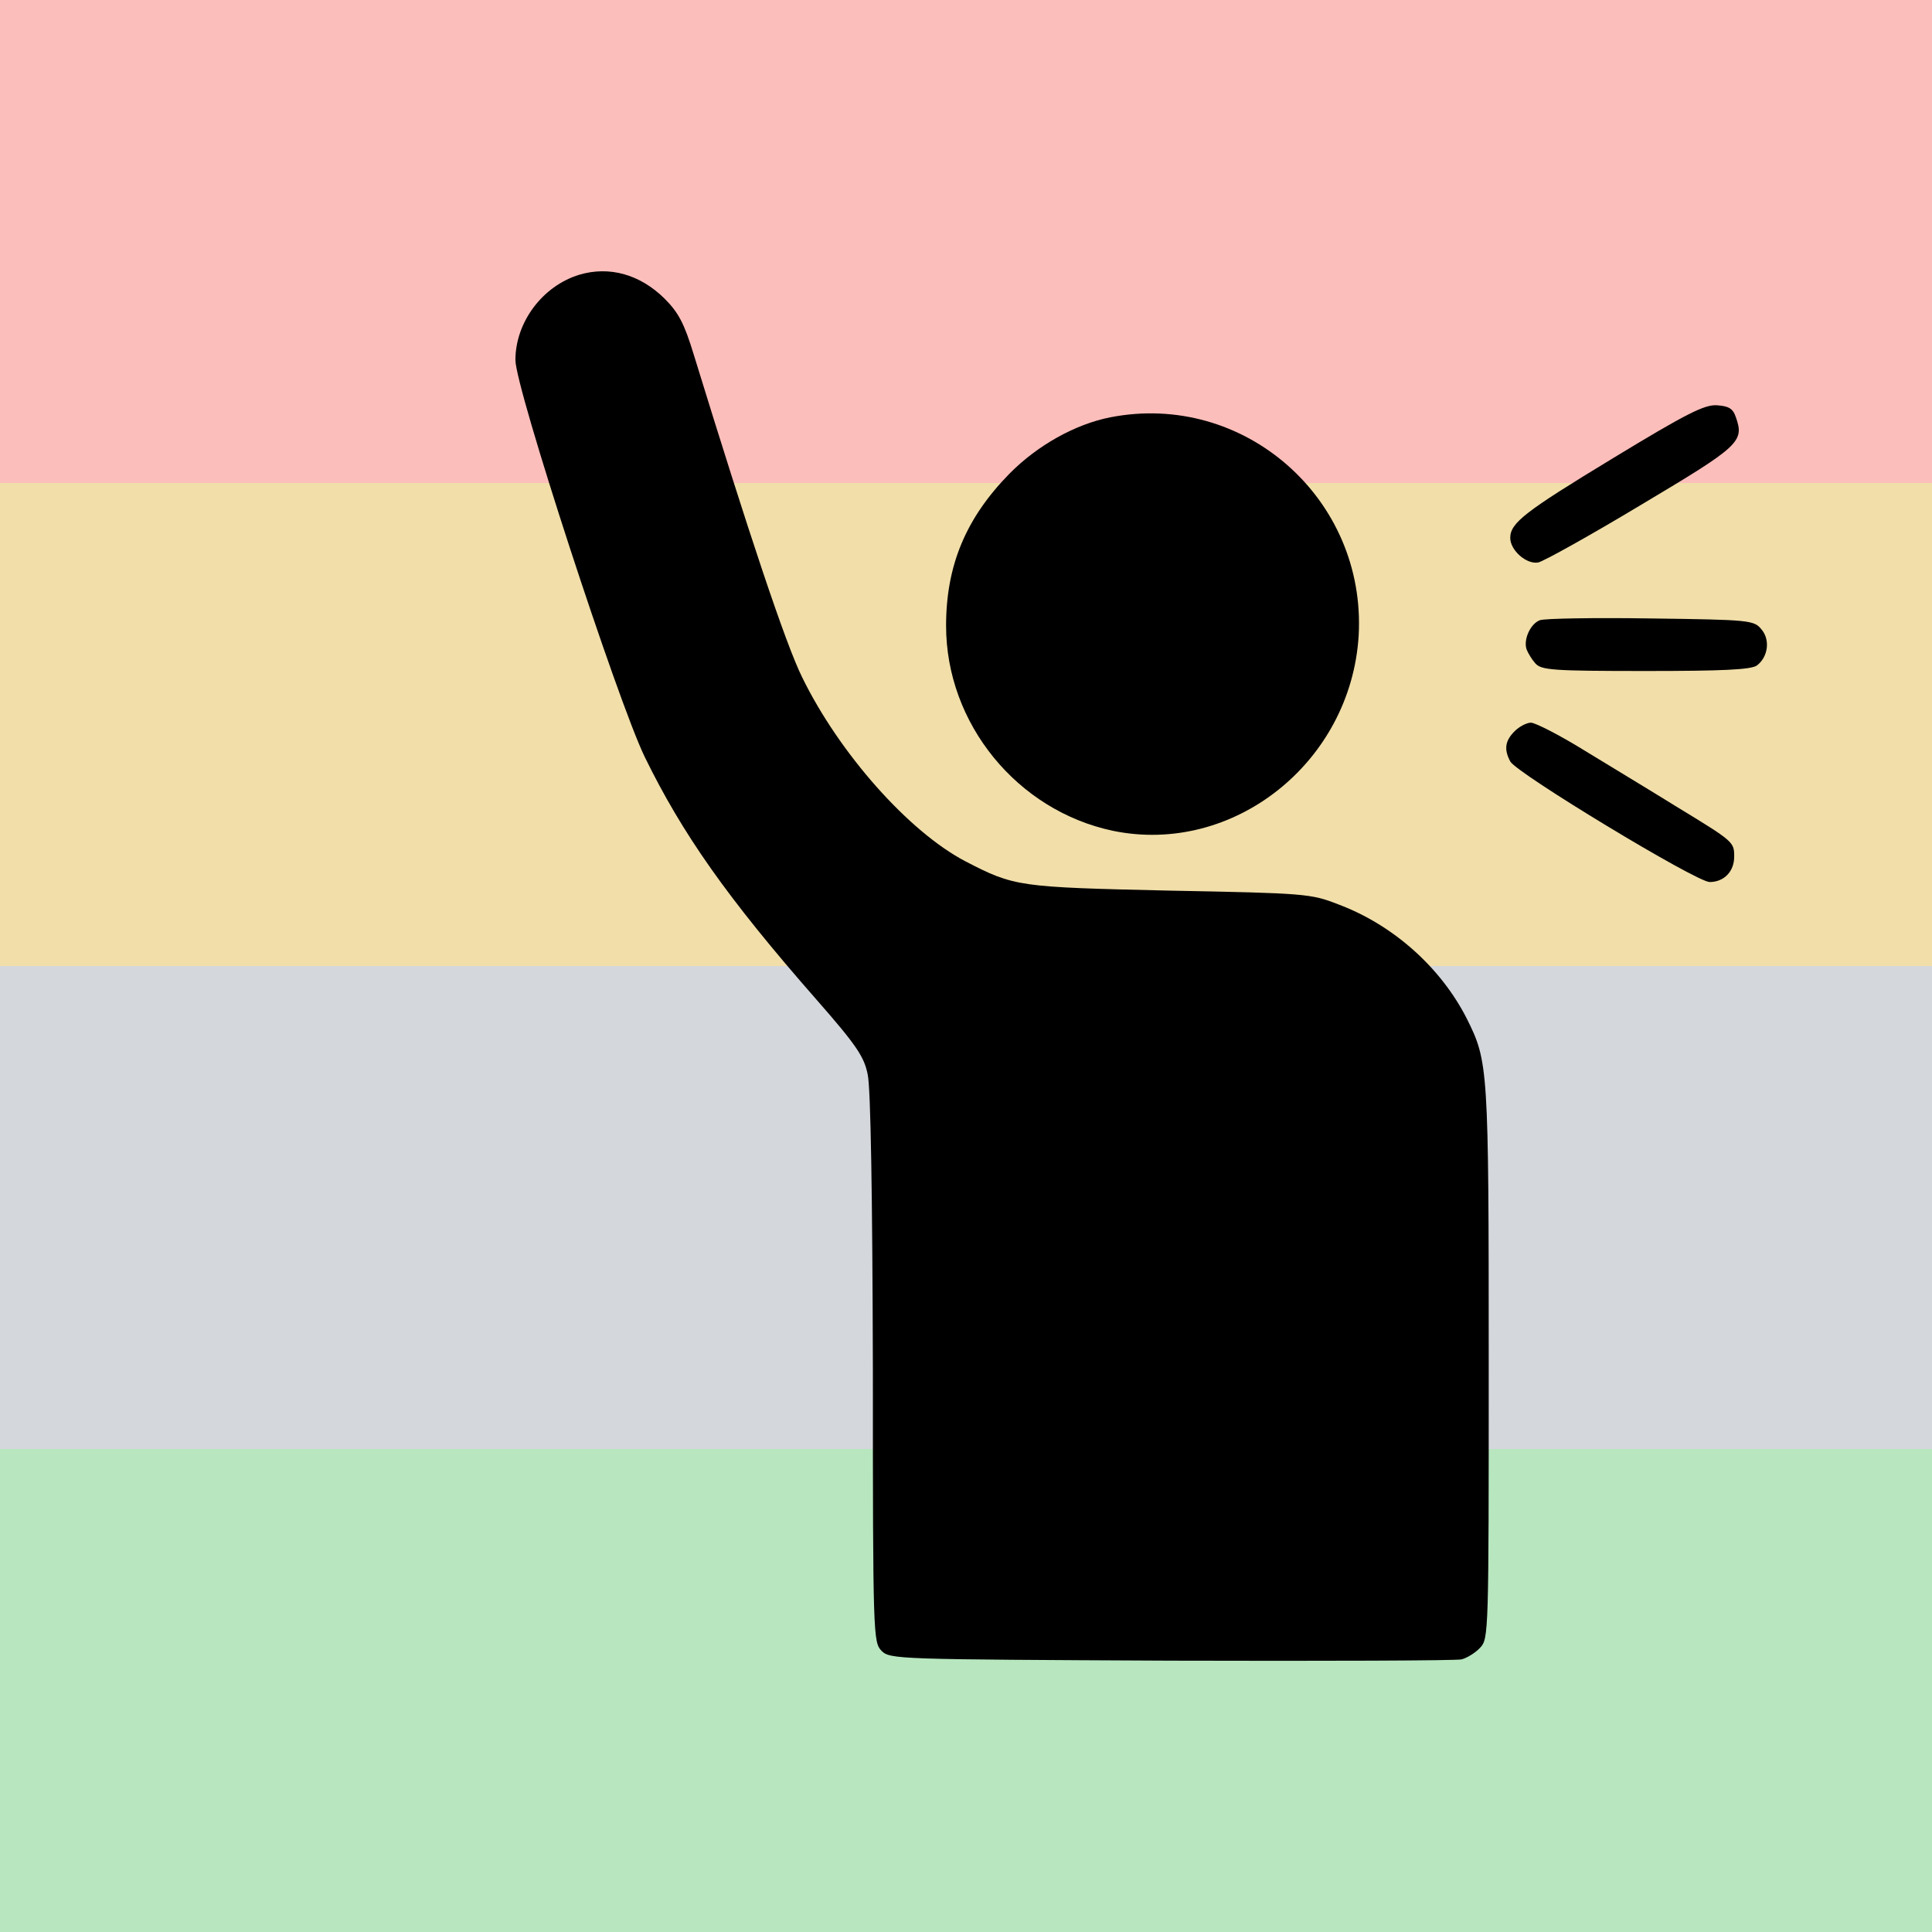
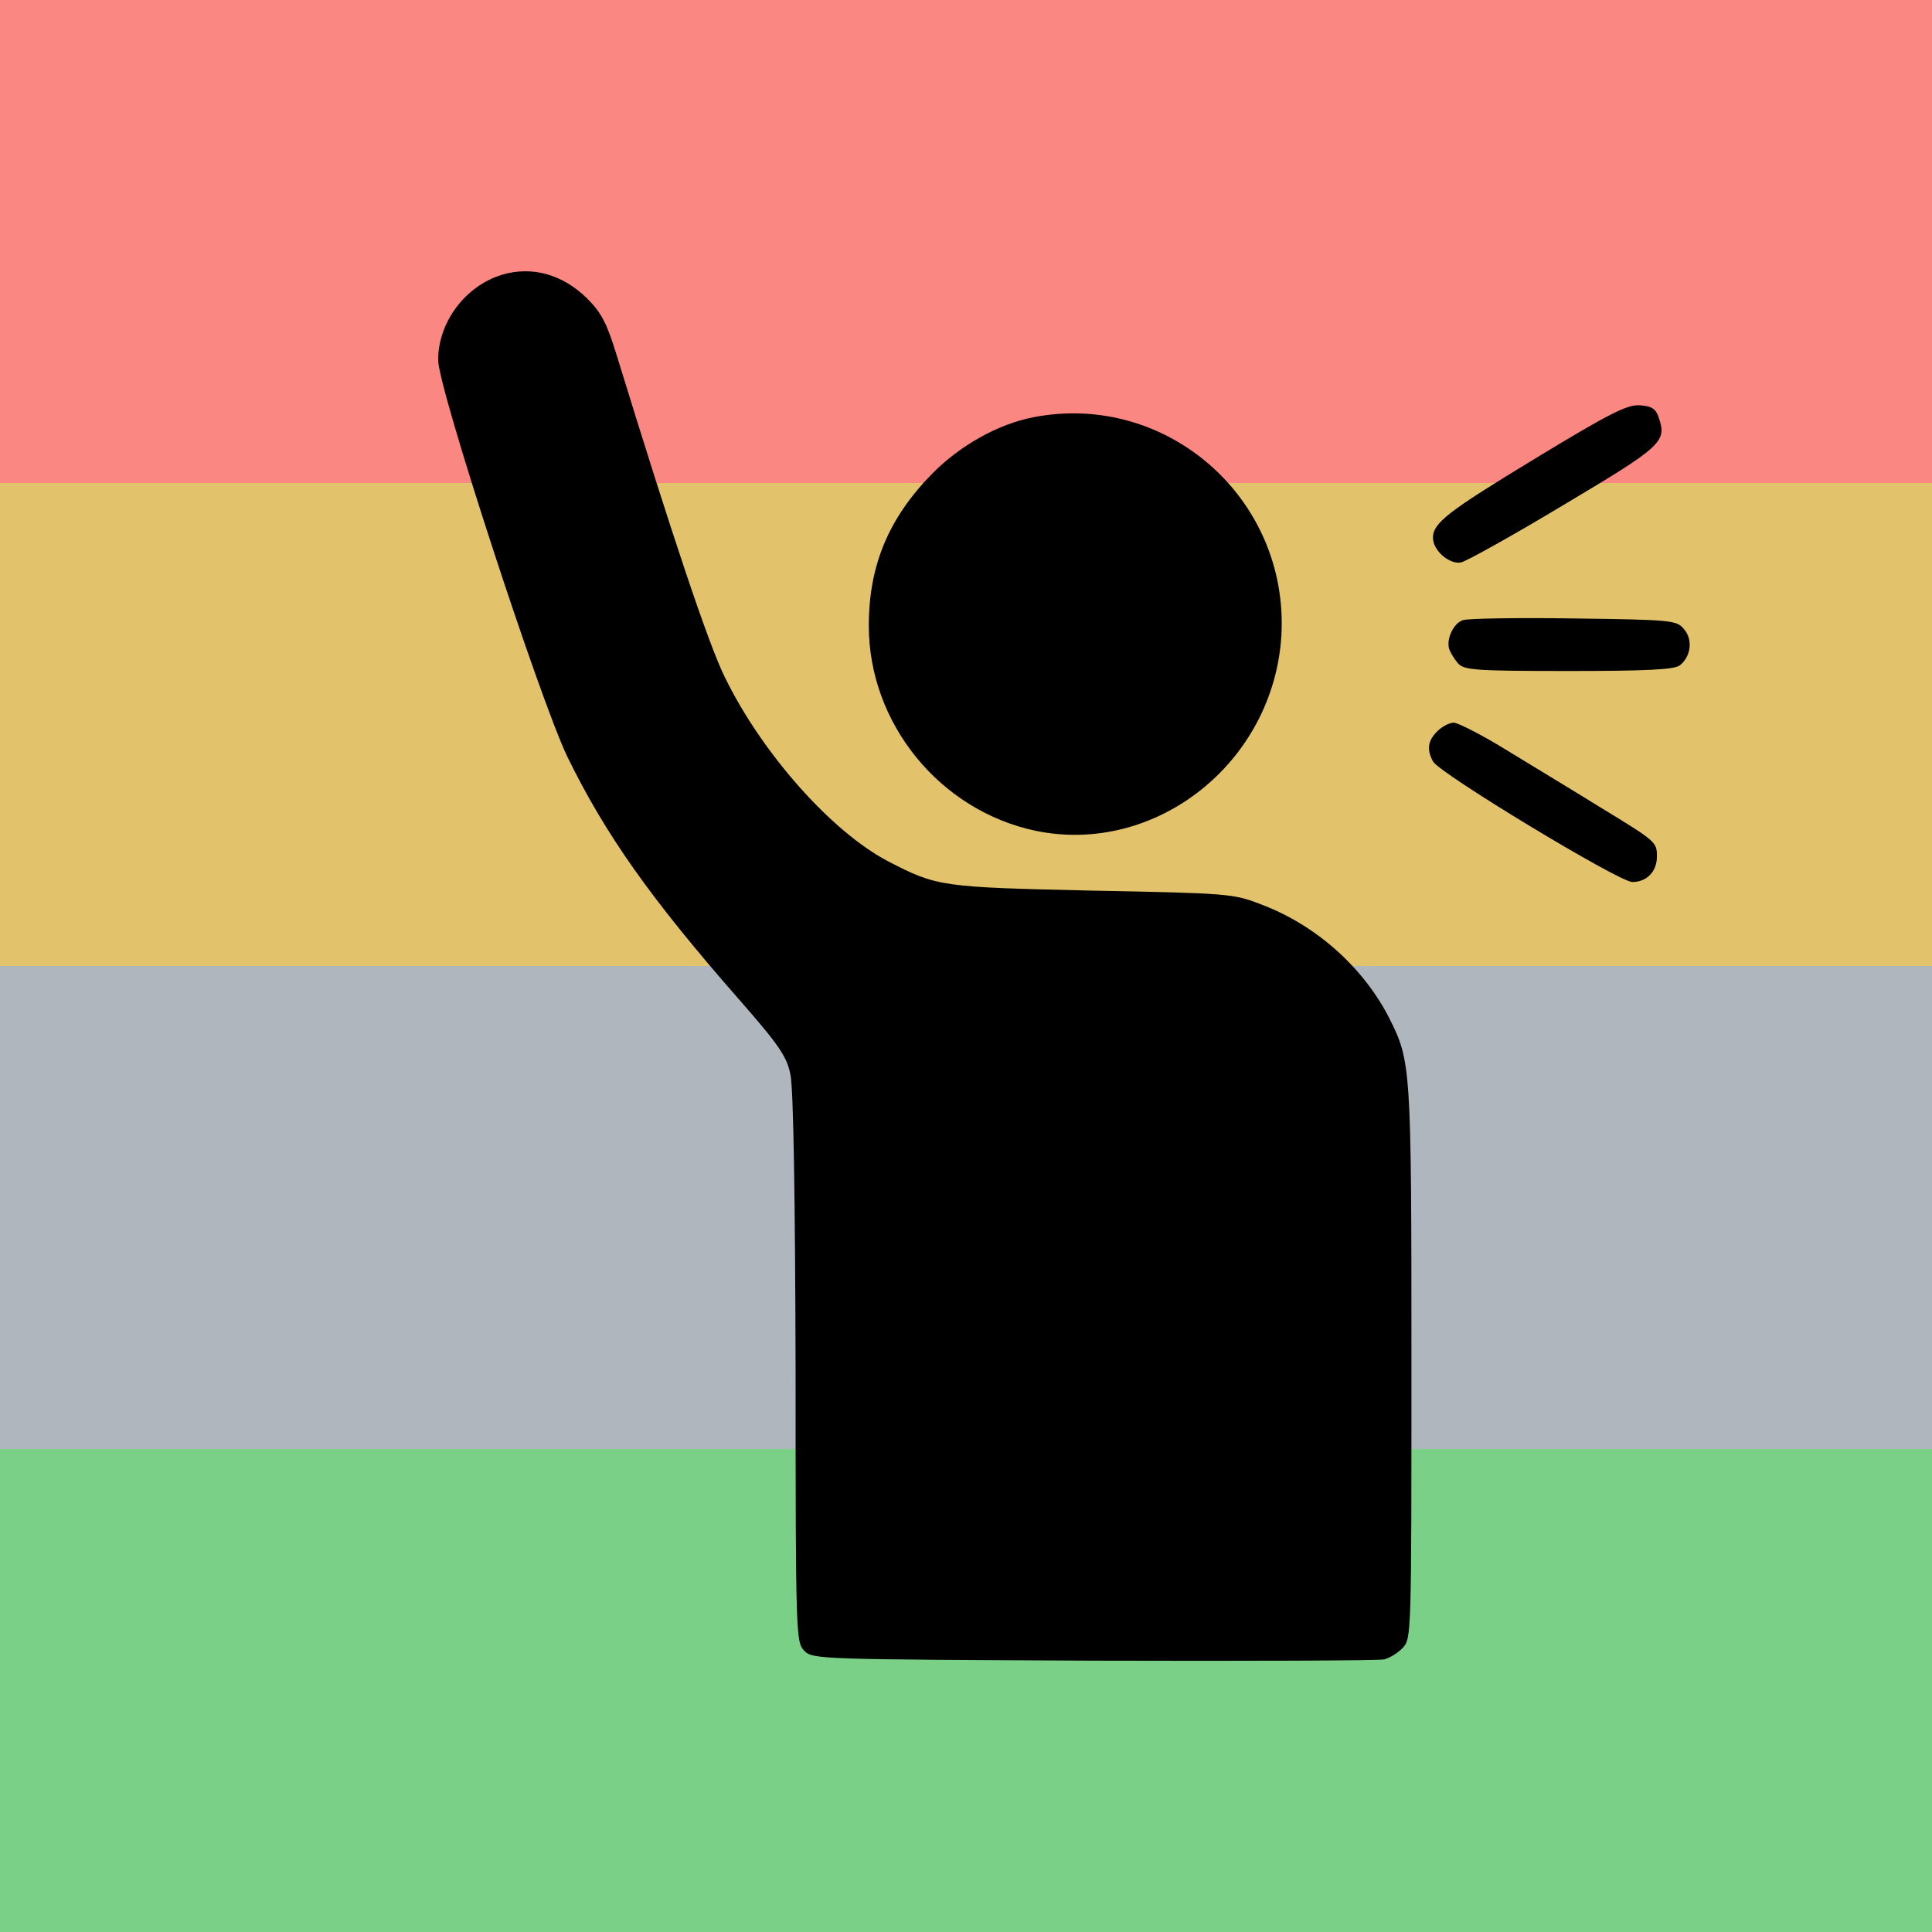
<svg xmlns="http://www.w3.org/2000/svg" viewBox="0 0 100 100" width="100" height="100" role="img" aria-label="aeman">
-   <rect x="0" y="0" width="100" height="25" fill="#fcbeba" />
-   <rect x="0" y="25" width="100" height="25" fill="#f1dea9" />
-   <rect x="0" y="50" width="100" height="25" fill="#d4d7dc" />
-   <rect x="0" y="75" width="100" height="25" fill="#b7e6bf" />
-   <svg x="26.455" y="14.0" width="65.09" height="72.0" viewBox="0 0 292 323" preserveAspectRatio="xMidYMid meet">
+   <rect x="0" y="0" width="100" height="25" fill="#fa8781" />
+   <rect x="0" y="25" width="100" height="25" fill="#e2c36b" />
+   <rect x="0" y="50" width="100" height="25" fill="#afb6bd" />
+   <rect x="0" y="75" width="100" height="25" fill="#7bd088" />
+   <svg x="22.455" y="14.0" width="65.09" height="72.0" viewBox="0 0 292 323" preserveAspectRatio="xMidYMid meet">
    <g transform="translate(0,323) scale(0.1,-0.1)" fill="#000000" stroke="none">
      <path d="M158 3220 c-85 -26 -148 -110 -148 -198 0 -65 236 -788 300 -921 87 -178 191 -327 399 -564 93 -106 111 -133 119 -174 7 -32 11 -279 12 -684 0 -621 1 -634 20 -654 20 -20 35 -20 673 -23 358 -1 662 0 674 3 12 3 32 15 43 27 20 21 20 33 20 663 0 686 -1 698 -51 798 -60 118 -170 217 -298 265 -64 25 -76 26 -391 32 -352 8 -361 9 -475 68 -132 69 -293 251 -379 427 -38 76 -125 337 -252 750 -22 72 -35 97 -68 130 -57 56 -128 76 -198 55z" />
      <path d="M2560 2795 c-206 -125 -240 -151 -240 -186 0 -29 38 -62 65 -57 13 3 121 63 239 134 228 136 240 146 220 203 -7 21 -17 26 -44 28 -29 2 -72 -20 -240 -122z" />
      <path d="M1391 2889 c-81 -16 -169 -65 -234 -131 -101 -103 -147 -213 -147 -353 0 -227 165 -429 387 -476 280 -58 553 159 571 453 18 318 -266 568 -577 507z" />
      <path d="M2389 2418 c-22 -8 -39 -45 -31 -68 3 -8 12 -23 20 -32 14 -16 39 -18 257 -18 177 0 245 3 258 13 26 20 31 60 10 84 -17 21 -28 22 -256 25 -131 2 -247 0 -258 -4z" />
      <path d="M2330 2160 c-22 -22 -25 -42 -10 -70 14 -27 432 -280 463 -280 33 0 57 24 57 59 0 34 -1 35 -134 116 -58 36 -154 94 -213 130 -58 36 -115 65 -125 65 -10 0 -27 -9 -38 -20z" />
    </g>
  </svg>
</svg>
